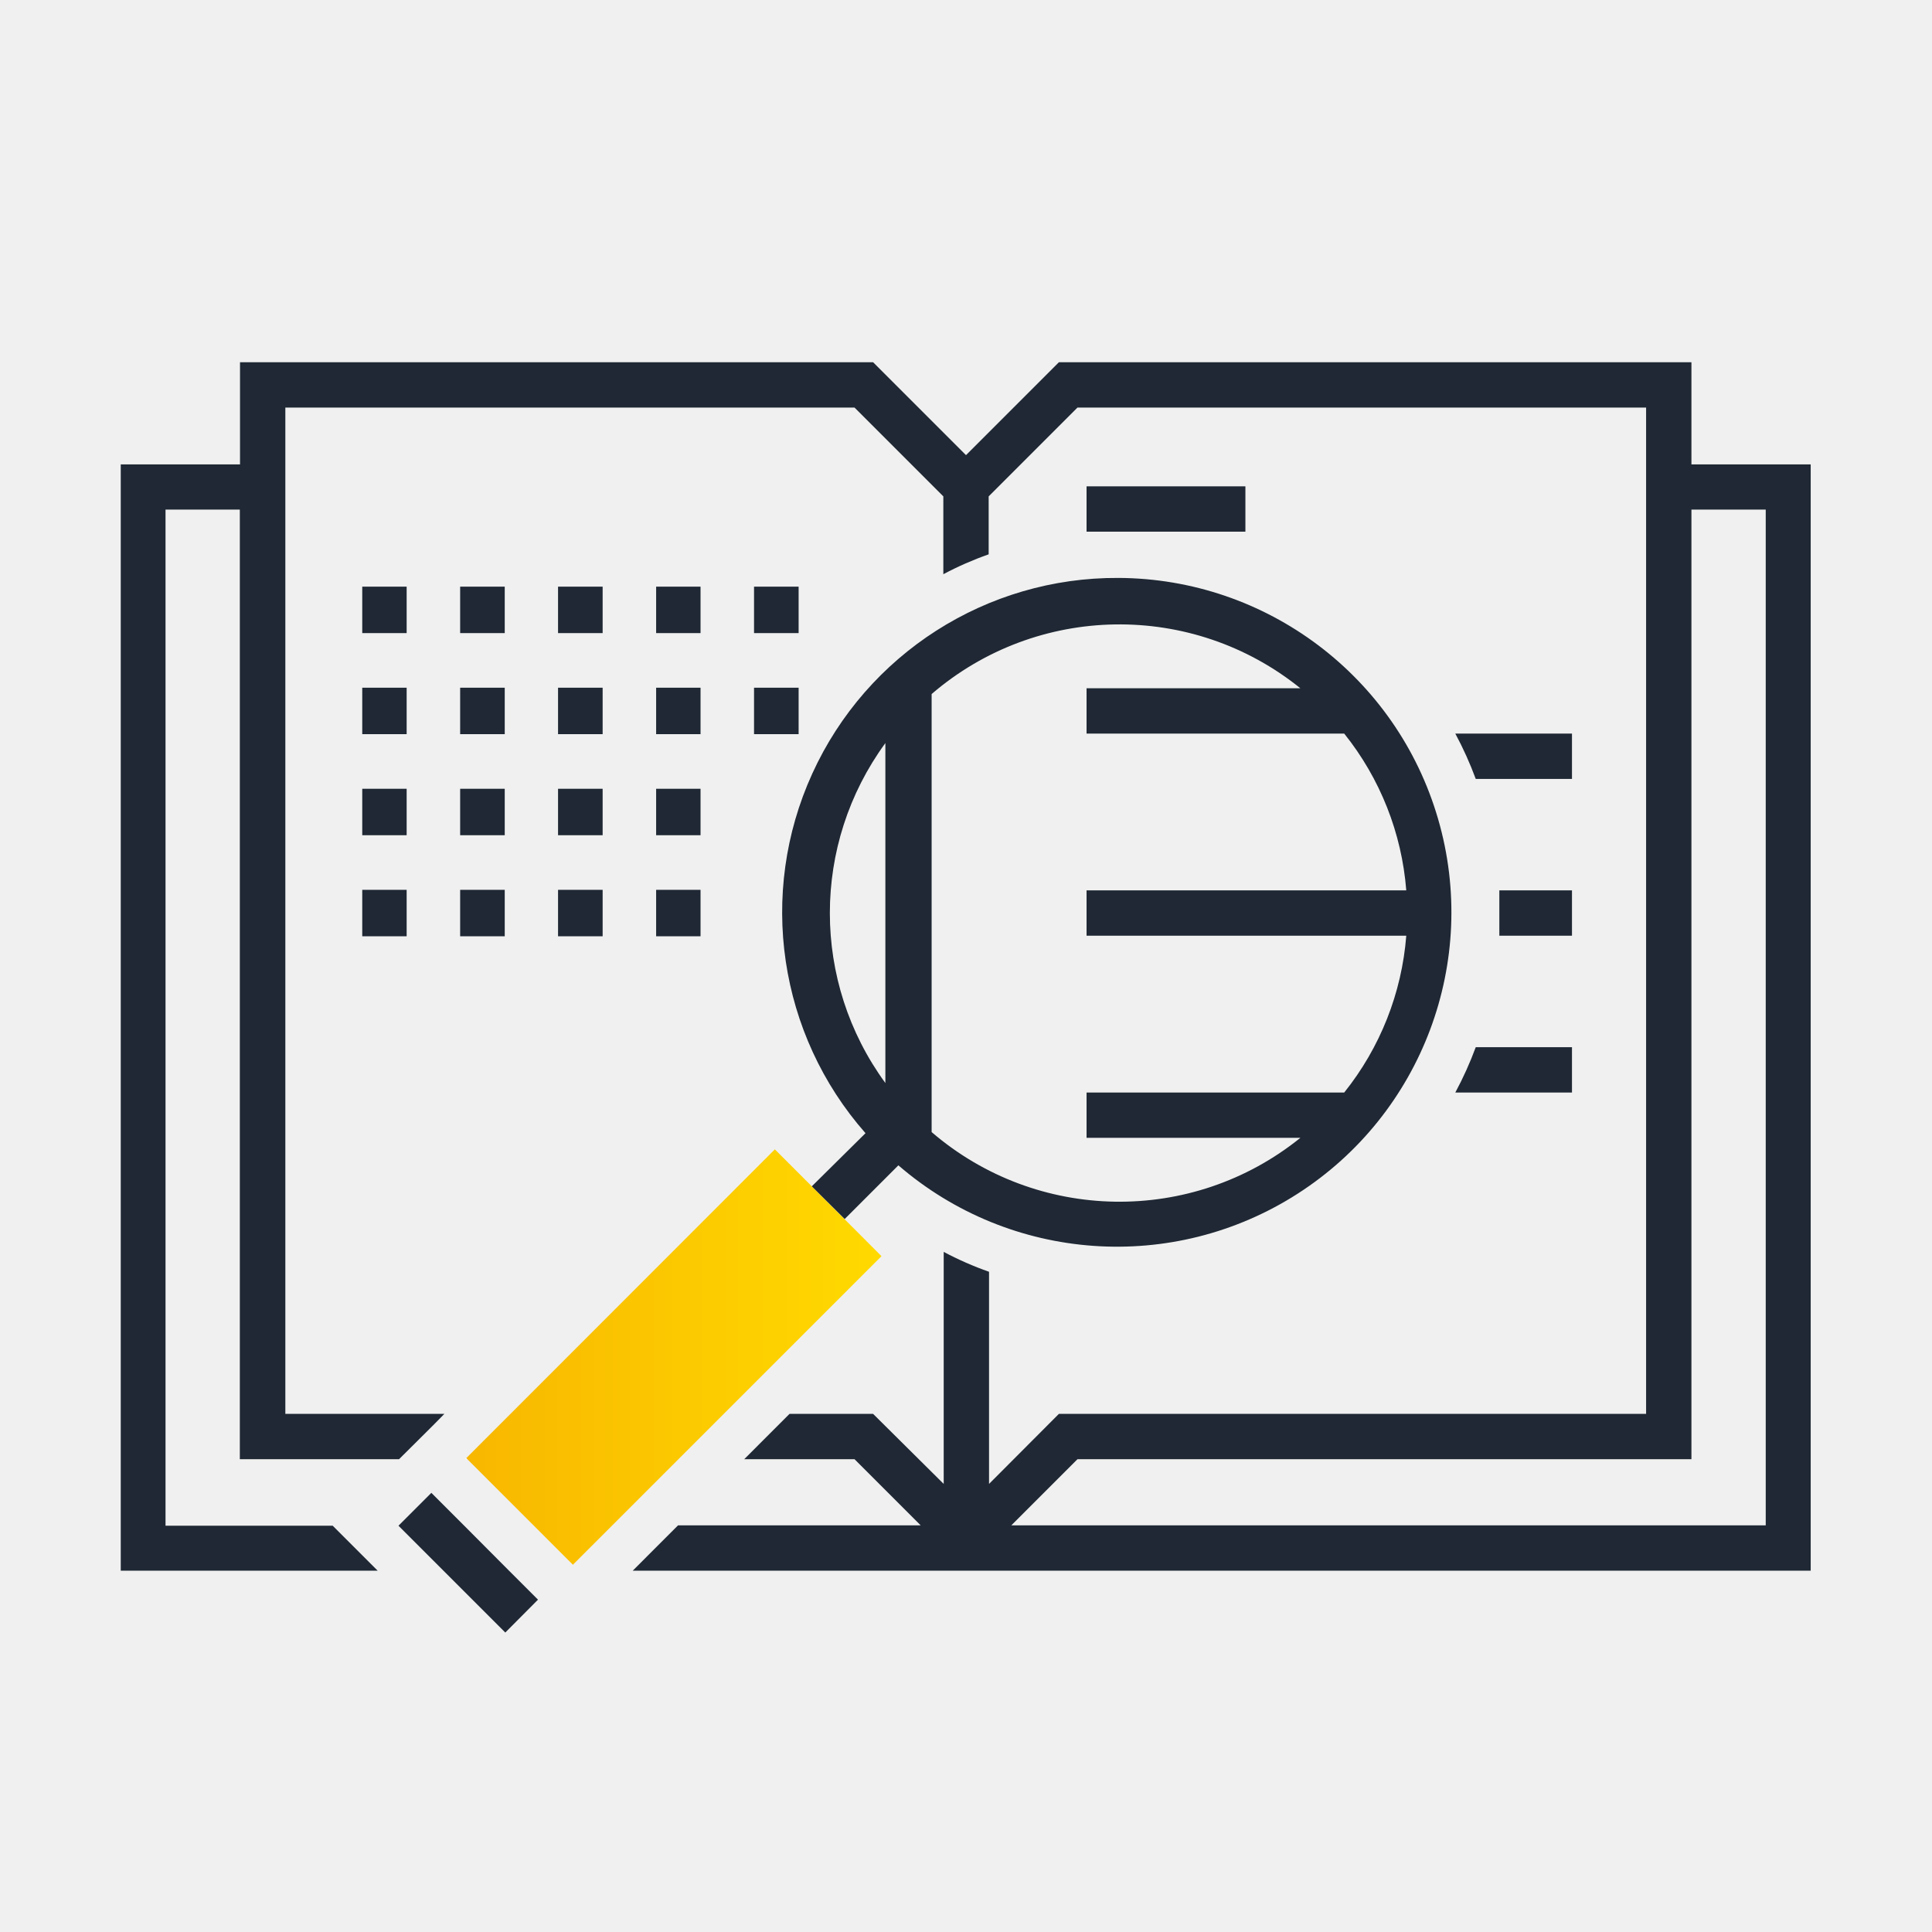
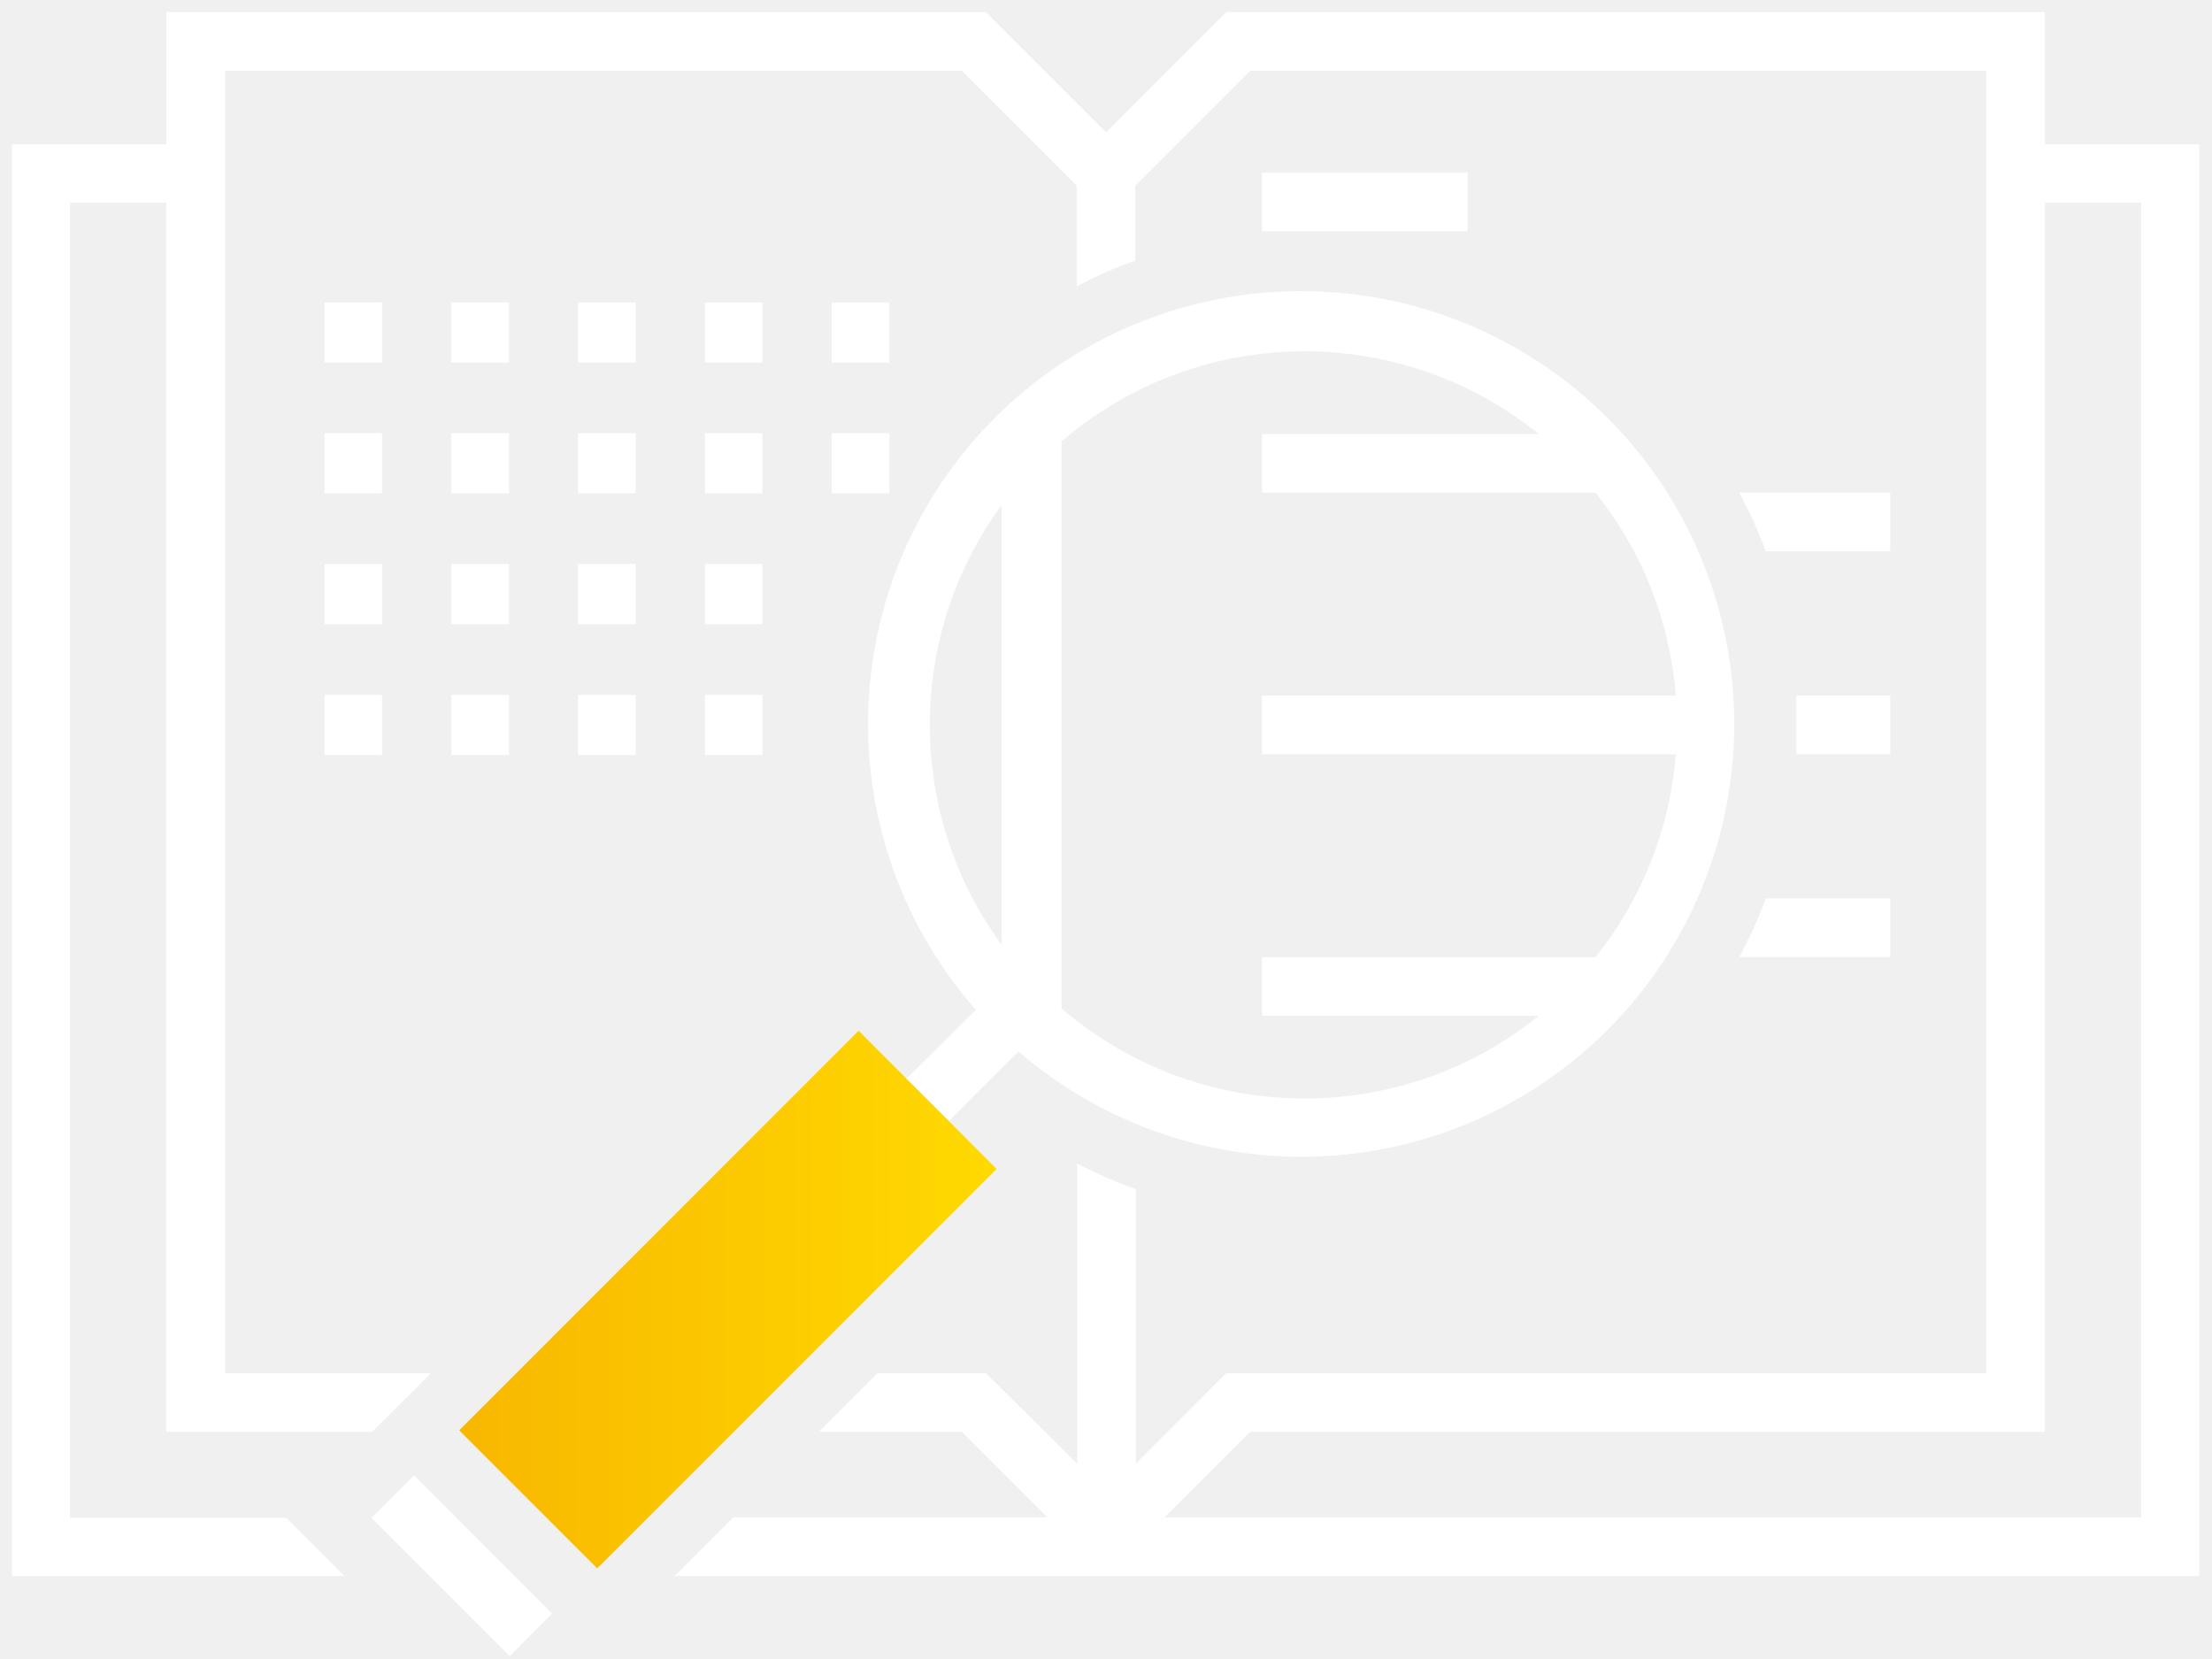
- <svg xmlns="http://www.w3.org/2000/svg" id="Icons" viewBox="0 0 104 104">
+ <svg xmlns="http://www.w3.org/2000/svg" width="92px" height="69px" viewBox="0 0 92 69" version="1.1">
  <defs>
-     <style>.cls-1{fill:#1f2834;}.cls-2{fill:#fff;}.cls-3{fill:url(#Dégradé_sans_nom_970);}.cls-4{fill:none;}</style>
-     <linearGradient id="Dégradé_sans_nom_970" x1="25.1" y1="73.05" x2="47.45" y2="73.05" gradientUnits="userSpaceOnUse">
-       <stop offset="0" stop-color="#f8b700" />
-       <stop offset="0.99" stop-color="#ffd900" />
+     <linearGradient x1="0%" y1="50%" x2="100%" y2="50%" id="linearGradient-1">
+       <stop stop-color="#F8B700" offset="0%" />
+       <stop stop-color="#FFD900" offset="99%" />
    </linearGradient>
  </defs>
-   <path class="cls-1" d="M91.05,25V19.5H57l-5,5-5-5H12.92V25H6.5V84.55H20.33l-2.42-2.42,0,0h-9V27.43h4V78.55h8.57l1.84-1.83.6-.61H15.36V21.94H46l4.78,4.78v4.19a17.68,17.68,0,0,1,2.44-1.07V26.72L58,21.94H88.61V76.11H57l-3.76,3.77V68.46a17.68,17.68,0,0,1-2.44-1.07V79.88L47,76.11H42.5l-2.44,2.44H46l3.56,3.56H36.5l-2.44,2.44H97.47V25ZM54.44,82.11,58,78.55H91.05V27.43h4V82.11Z" />
-   <path class="cls-1" d="M84.62,39.49v2.44H79.44a19.14,19.14,0,0,0-1.1-2.44Z" />
-   <path class="cls-1" d="M84.62,56.37v2.44H78.34a19.14,19.14,0,0,0,1.1-2.44Z" />
-   <path class="cls-1" d="M84.62,47.93v2.44H80.71c0-.4,0-.81,0-1.22s0-.82,0-1.22Z" />
-   <rect class="cls-1" x="61.54" y="23.12" width="2.44" height="8.55" transform="translate(35.37 90.16) rotate(-90)" />
-   <polygon class="cls-1" points="28.96 86.11 27.2 87.88 21.45 82.13 21.47 82.11 23.22 80.36 24.97 82.11 27.4 84.55 28.96 86.11" />
-   <polygon class="cls-2" points="21.47 82.11 21.45 82.13 21.43 82.11 21.47 82.11" />
-   <polygon class="cls-2" points="25.15 78.55 25.03 78.55 25.09 78.49 25.1 78.49 25.15 78.55" />
-   <polygon class="cls-3" points="47.45 67.62 30.84 84.23 25.1 78.49 41.71 61.87 43.7 63.86 47.45 67.62" />
-   <path class="cls-1" d="M60.21,31.11A18,18,0,0,0,46.59,61L43.7,63.86l1.77,1.76,1.11-1.11,1.78-1.78A18,18,0,1,0,60.21,31.11ZM47.66,58.3a15.5,15.5,0,0,1,0-18.3Zm24.7.51H58.49v2.44H70a15.51,15.51,0,0,1-19.85-.31V37.36A15.51,15.51,0,0,1,70,37.05H58.49v2.44H72.36a15.42,15.42,0,0,1,3.34,8.44H58.49v2.44H75.7A15.42,15.42,0,0,1,72.36,58.81Z" />
-   <rect class="cls-1" x="30.04" y="31.58" width="2.4" height="2.5" />
-   <rect class="cls-1" x="24.77" y="31.58" width="2.4" height="2.5" />
-   <rect class="cls-1" x="19.5" y="31.58" width="2.39" height="2.5" />
-   <rect class="cls-1" x="40.59" y="31.58" width="2.4" height="2.5" />
-   <rect class="cls-1" x="35.32" y="31.58" width="2.39" height="2.5" />
-   <rect class="cls-1" x="30.04" y="37.02" width="2.4" height="2.5" />
-   <rect class="cls-1" x="24.77" y="37.02" width="2.4" height="2.5" />
-   <rect class="cls-1" x="19.5" y="37.02" width="2.39" height="2.5" />
-   <rect class="cls-1" x="40.59" y="37.02" width="2.4" height="2.5" />
-   <rect class="cls-1" x="35.32" y="37.02" width="2.39" height="2.5" />
-   <rect class="cls-1" x="30.04" y="42.46" width="2.4" height="2.5" />
-   <rect class="cls-1" x="24.77" y="42.46" width="2.4" height="2.5" />
-   <rect class="cls-1" x="19.5" y="42.46" width="2.39" height="2.5" />
-   <rect class="cls-1" x="35.32" y="42.46" width="2.39" height="2.5" />
-   <rect class="cls-1" x="30.04" y="47.9" width="2.4" height="2.5" />
-   <rect class="cls-1" x="24.77" y="47.9" width="2.4" height="2.5" />
-   <rect class="cls-1" x="19.5" y="47.9" width="2.39" height="2.5" />
-   <rect class="cls-1" x="35.32" y="47.9" width="2.39" height="2.5" />
-   <rect class="cls-4" width="104" height="104" />
+   <g id="页面-1" stroke="none" stroke-width="1" fill="none" fill-rule="evenodd">
+     <g id="learn_white" transform="translate(-6, -19)">
+       <path d="M91.05,25 L91.05,19.5 L57,19.5 L52,24.5 L47,19.5 L12.92,19.5 L12.92,25 L6.5,25 L6.5,84.55 L20.33,84.55 L17.91,82.13 L17.91,82.13 L8.91,82.13 L8.91,27.43 L12.91,27.43 L12.91,78.55 L21.48,78.55 L23.32,76.72 L23.92,76.11 L15.36,76.11 L15.36,21.94 L46,21.94 L50.78,26.72 L50.78,30.91 C51.565,30.492 52.381,30.135 53.22,29.84 L53.22,26.72 L58,21.94 L88.61,21.94 L88.61,76.11 L57,76.11 L53.24,79.88 L53.24,68.46 C52.401,68.165 51.585,67.808 50.8,67.39 L50.8,79.88 L47,76.11 L42.5,76.11 L40.06,78.55 L46,78.55 L49.56,82.11 L36.5,82.11 L34.06,84.55 L97.47,84.55 L97.47,25 L91.05,25 Z M54.44,82.11 L58,78.55 L91.05,78.55 L91.05,27.43 L95.05,27.43 L95.05,82.11 L54.44,82.11 Z" id="形状" fill="#FFFFFF" fill-rule="nonzero" />
+       <path d="M84.62,39.49 L84.62,41.93 L79.44,41.93 C79.131,41.092 78.763,40.277 78.34,39.49 L84.62,39.49 Z" id="路径" fill="#FFFFFF" fill-rule="nonzero" />
+       <path d="M84.62,56.37 L84.62,58.81 L78.34,58.81 C78.763,58.023 79.131,57.208 79.44,56.37 L84.62,56.37 Z" id="路径" fill="#FFFFFF" fill-rule="nonzero" />
+       <path d="M84.62,47.93 L84.62,50.37 L80.71,50.37 C80.71,49.97 80.71,49.56 80.71,49.15 C80.71,48.74 80.71,48.33 80.71,47.93 L84.62,47.93 Z" id="路径" fill="#FFFFFF" fill-rule="nonzero" />
+       <rect id="矩形" fill="#FFFFFF" fill-rule="nonzero" transform="translate(62.765, 27.4) rotate(-90) translate(-62.765, -27.4) " x="61.545" y="23.125" width="2.44" height="8.55" />
+       <polygon id="路径" fill="#FFFFFF" fill-rule="nonzero" points="28.96 86.11 27.2 87.88 21.45 82.13 21.47 82.11 23.22 80.36 24.97 82.11 27.4 84.55" />
+       <polygon id="路径" fill="#FFFFFF" fill-rule="nonzero" points="21.47 82.11 21.45 82.13 21.43 82.11" />
+       <polygon id="路径" fill="#FFFFFF" fill-rule="nonzero" points="25.15 78.55 25.03 78.55 25.09 78.49 25.1 78.49" />
+       <polygon id="路径" fill="url(#linearGradient-1)" fill-rule="nonzero" points="30.84 84.23 25.1 78.49 41.71 61.87 43.7 63.86 47.45 67.62" />
+       <path d="M60.21,31.11 C53.119,31.068 46.664,35.193 43.724,41.646 C40.784,48.099 41.906,55.676 46.59,61 L43.7,63.86 L45.47,65.62 L46.58,64.51 L48.36,62.73 C54.394,67.944 63.14,68.566 69.851,64.258 C76.562,59.95 79.639,51.74 77.412,44.083 C75.185,36.425 68.185,31.146 60.21,31.11 Z M47.66,58.3 C43.675,52.851 43.675,45.449 47.66,40 L47.66,58.3 Z M72.36,58.81 L58.49,58.81 L58.49,61.25 L70,61.25 C64.175,65.949 55.825,65.819 50.15,60.94 L50.15,37.36 C55.825,32.481 64.175,32.351 70,37.05 L58.49,37.05 L58.49,39.49 L72.36,39.49 C74.295,41.905 75.459,44.845 75.7,47.93 L58.49,47.93 L58.49,50.37 L75.7,50.37 C75.459,53.455 74.295,56.395 72.36,58.81 L72.36,58.81 Z" id="形状" fill="#FFFFFF" fill-rule="nonzero" />
+       <rect id="矩形" fill="#FFFFFF" fill-rule="nonzero" x="30.04" y="31.58" width="2.4" height="2.5" />
+       <rect id="矩形" fill="#FFFFFF" fill-rule="nonzero" x="24.77" y="31.58" width="2.4" height="2.5" />
+       <rect id="矩形" fill="#FFFFFF" fill-rule="nonzero" x="19.5" y="31.58" width="2.39" height="2.5" />
+       <rect id="矩形" fill="#FFFFFF" fill-rule="nonzero" x="40.59" y="31.58" width="2.4" height="2.5" />
+       <rect id="矩形" fill="#FFFFFF" fill-rule="nonzero" x="35.32" y="31.58" width="2.39" height="2.5" />
+       <rect id="矩形" fill="#FFFFFF" fill-rule="nonzero" x="30.04" y="37.02" width="2.4" height="2.5" />
+       <rect id="矩形" fill="#FFFFFF" fill-rule="nonzero" x="24.77" y="37.02" width="2.4" height="2.5" />
+       <rect id="矩形" fill="#FFFFFF" fill-rule="nonzero" x="19.5" y="37.02" width="2.39" height="2.5" />
+       <rect id="矩形" fill="#FFFFFF" fill-rule="nonzero" x="40.59" y="37.02" width="2.4" height="2.5" />
+       <rect id="矩形" fill="#FFFFFF" fill-rule="nonzero" x="35.32" y="37.02" width="2.39" height="2.5" />
+       <rect id="矩形" fill="#FFFFFF" fill-rule="nonzero" x="30.04" y="42.46" width="2.4" height="2.5" />
+       <rect id="矩形" fill="#FFFFFF" fill-rule="nonzero" x="24.77" y="42.46" width="2.4" height="2.5" />
+       <rect id="矩形" fill="#FFFFFF" fill-rule="nonzero" x="19.5" y="42.46" width="2.39" height="2.5" />
+       <rect id="矩形" fill="#FFFFFF" fill-rule="nonzero" x="35.32" y="42.46" width="2.39" height="2.5" />
+       <rect id="矩形" fill="#FFFFFF" fill-rule="nonzero" x="30.04" y="47.9" width="2.4" height="2.5" />
+       <rect id="矩形" fill="#FFFFFF" fill-rule="nonzero" x="24.77" y="47.9" width="2.4" height="2.5" />
+       <rect id="矩形" fill="#FFFFFF" fill-rule="nonzero" x="19.5" y="47.9" width="2.39" height="2.5" />
+       <rect id="矩形" fill="#FFFFFF" fill-rule="nonzero" x="35.32" y="47.9" width="2.39" height="2.5" />
+       <rect id="矩形" x="0" y="0" width="104" height="104" />
+     </g>
+   </g>
</svg>
